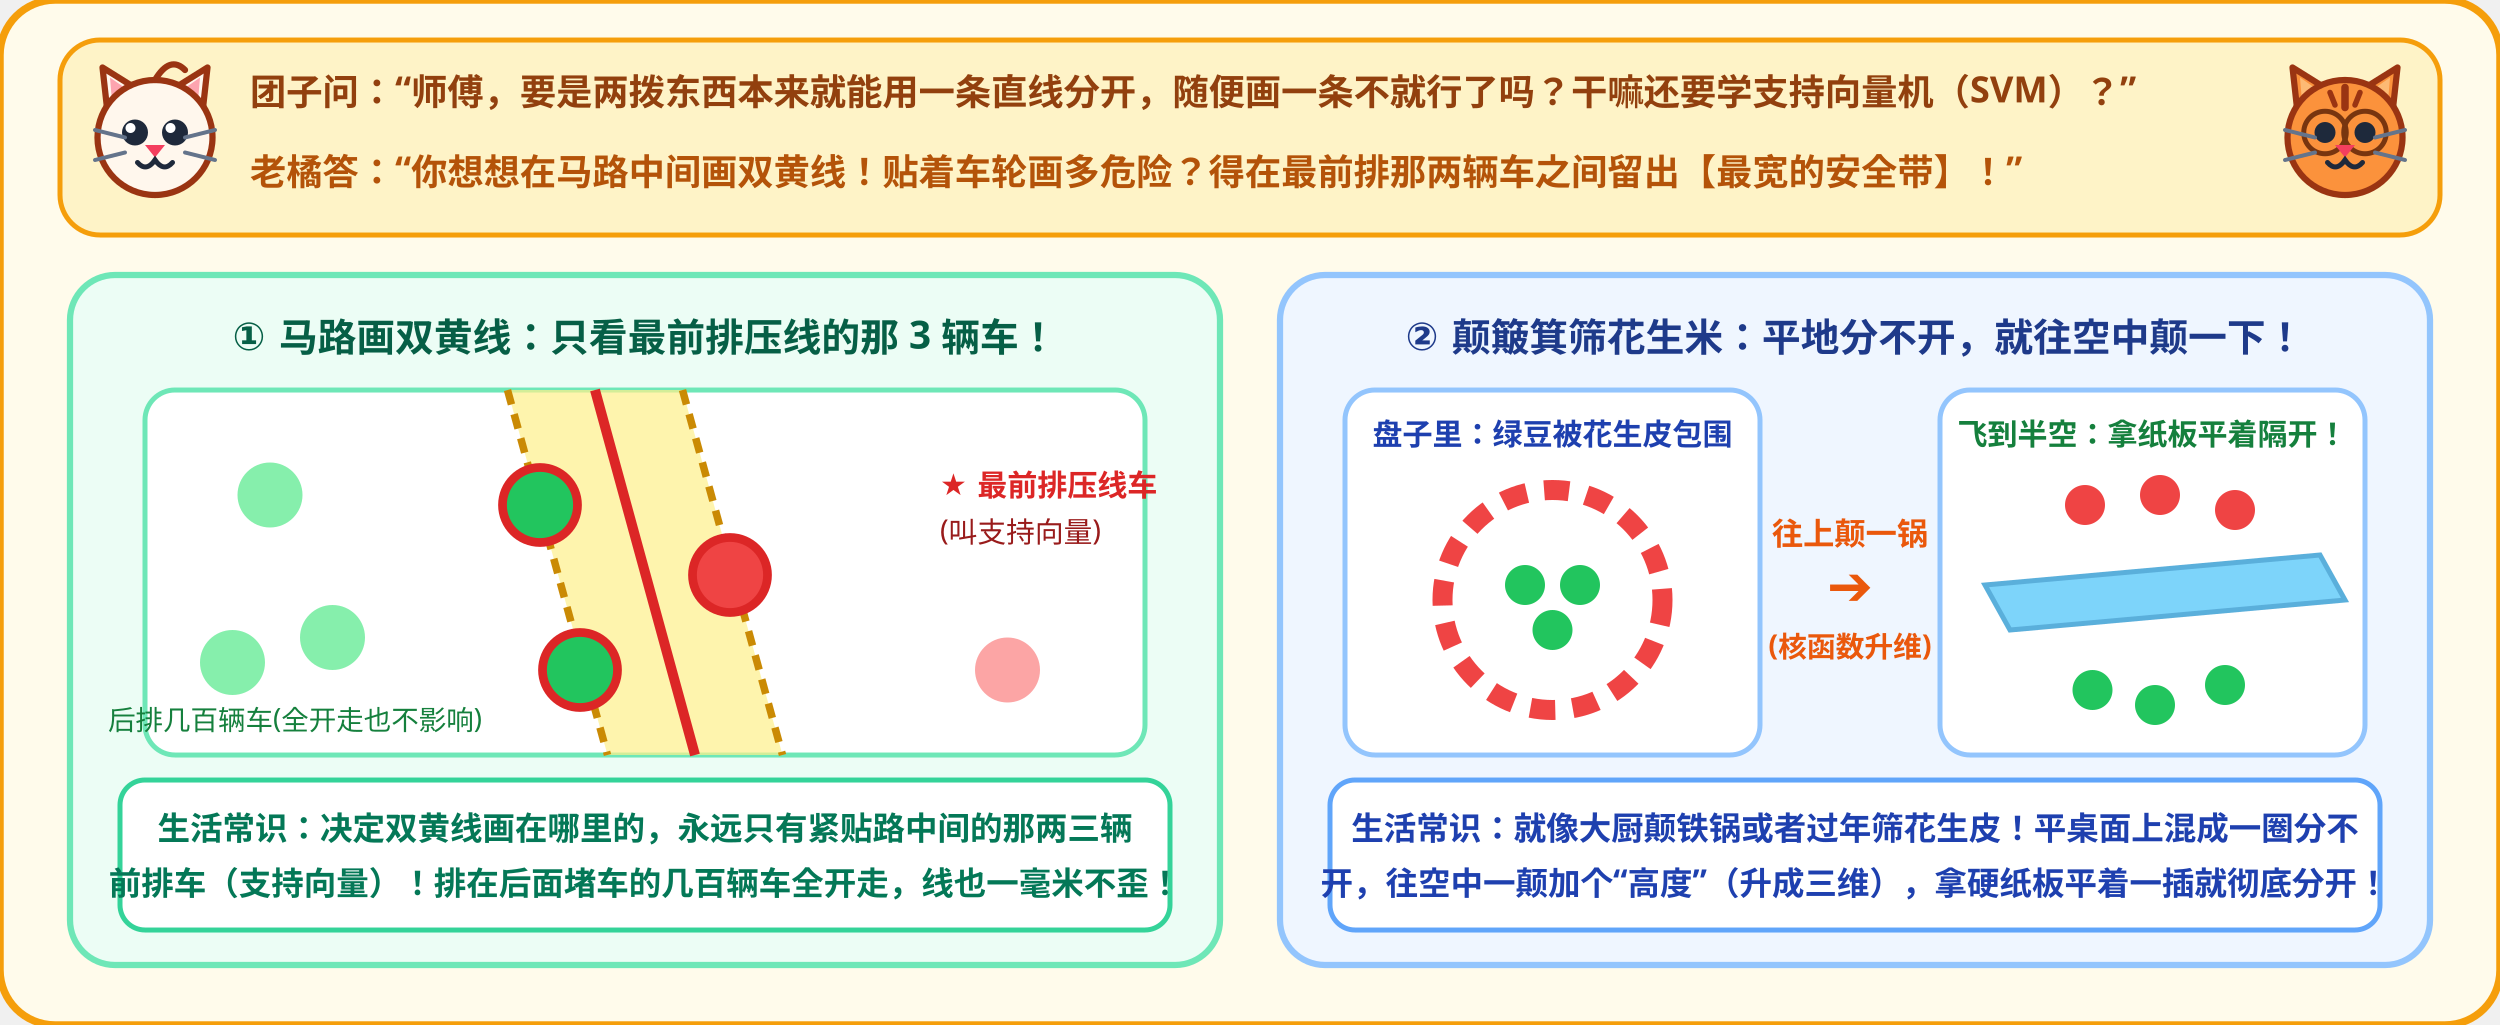
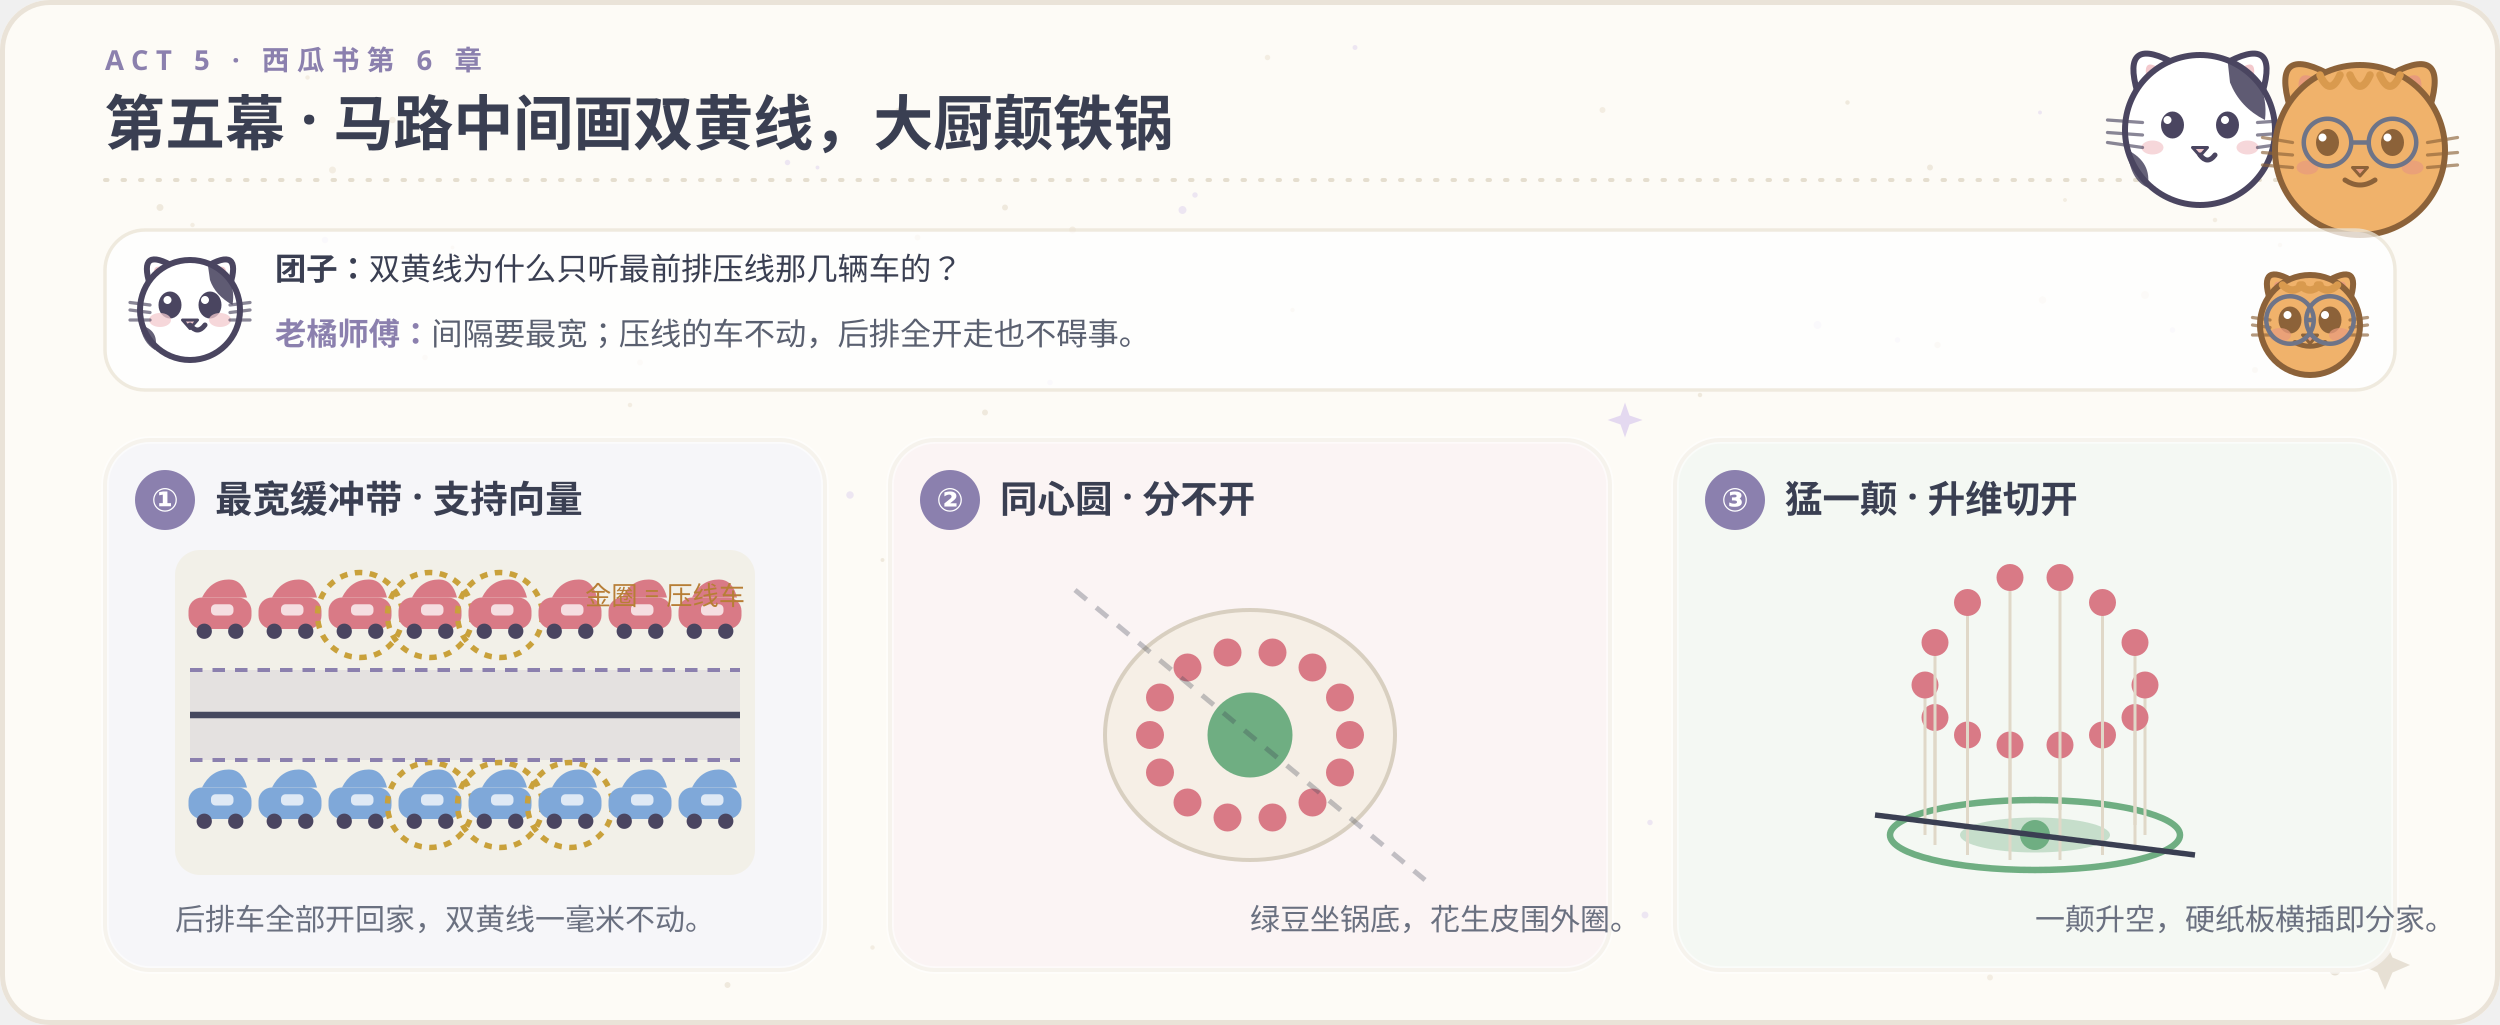
- <svg xmlns="http://www.w3.org/2000/svg" viewBox="0 0 1000 410" width="100%" height="auto" font-family="Microsoft YaHei, PingFang SC, sans-serif">
-   <rect width="1000" height="410" rx="22" fill="#FFFBEB" stroke="#F59E0B" stroke-width="3" />
-   <rect x="24" y="16" width="952" height="78" rx="16" fill="#FEF3C7" stroke="#F59E0B" stroke-width="2" />
-   <polygon points="43,45 41,27 57,37" fill="#FFF7ED" stroke="#9A3412" stroke-width="2.5" stroke-linejoin="round" />
-   <polygon points="81,45 83,27 67,37" fill="#FFF7ED" stroke="#9A3412" stroke-width="2.5" stroke-linejoin="round" />
-   <polygon points="45,43 44,31 54,38" fill="#FDA4AF" />
-   <polygon points="79,43 80,31 70,38" fill="#FDA4AF" />
-   <circle cx="62" cy="55" r="23" fill="#FFF7ED" stroke="#9A3412" stroke-width="2.5" />
-   <circle cx="54" cy="53" r="5.2" fill="#1E293B" />
-   <circle cx="70" cy="53" r="5.2" fill="#1E293B" />
-   <circle cx="52.2" cy="51.2" r="2.0" fill="#FFFFFF" />
-   <circle cx="68.2" cy="51.2" r="2.0" fill="#FFFFFF" />
-   <path d="M 62 32 Q 68 22 74 28" fill="none" stroke="#9A3412" stroke-width="2.5" stroke-linecap="round" />
-   <polygon points="58,58 66,58 62,63" fill="#F43F5E" />
-   <path d="M 55 65 Q 58.5 69 62 64 Q 65.5 69 69 65" fill="none" stroke="#1E293B" stroke-width="2" stroke-linecap="round" />
-   <line x1="50" y1="55" x2="38" y2="52" stroke="#64748B" stroke-width="1.6" stroke-linecap="round" />
-   <line x1="74" y1="55" x2="86" y2="52" stroke="#64748B" stroke-width="1.6" stroke-linecap="round" />
-   <line x1="50" y1="61" x2="38" y2="64" stroke="#64748B" stroke-width="1.6" stroke-linecap="round" />
-   <line x1="74" y1="61" x2="86" y2="64" stroke="#64748B" stroke-width="1.6" stroke-linecap="round" />
-   <text x="100" y="42" font-size="14.5" font-weight="bold" fill="#92400E">团子问：“师傅，要是两拨东西本来就能用一条直线分开，随便画一条不就行了吗？干嘛还要学支持向量机（SVM）？”</text>
-   <polygon points="919,45 917,27 933,37" fill="#FB923C" stroke="#9A3412" stroke-width="2.5" stroke-linejoin="round" />
-   <polygon points="957,45 959,27 943,37" fill="#FB923C" stroke="#9A3412" stroke-width="2.5" stroke-linejoin="round" />
-   <polygon points="921,43 920,31 930,38" fill="#FDBA74" />
-   <polygon points="955,43 956,31 946,38" fill="#FDBA74" />
-   <circle cx="938" cy="55" r="23" fill="#FB923C" stroke="#9A3412" stroke-width="2.5" />
-   <line x1="938" y1="35" x2="938" y2="43" stroke="#9A3412" stroke-width="3" stroke-linecap="round" />
-   <line x1="932" y1="37" x2="934" y2="42" stroke="#9A3412" stroke-width="2.2" stroke-linecap="round" />
-   <line x1="944" y1="37" x2="942" y2="42" stroke="#9A3412" stroke-width="2.2" stroke-linecap="round" />
-   <circle cx="930" cy="53" r="4.2" fill="#1E293B" />
-   <circle cx="946" cy="53" r="4.2" fill="#1E293B" />
-   <circle cx="930" cy="53" r="8.5" fill="none" stroke="#78350F" stroke-width="2" />
-   <circle cx="946" cy="53" r="8.5" fill="none" stroke="#78350F" stroke-width="2" />
-   <line x1="938.5" y1="53" x2="937.5" y2="53" stroke="#78350F" stroke-width="2" />
-   <polygon points="934,58 942,58 938,63" fill="#F43F5E" />
-   <path d="M 931 65 Q 934.5 69 938 64 Q 941.5 69 945 65" fill="none" stroke="#1E293B" stroke-width="2" stroke-linecap="round" />
-   <line x1="926" y1="55" x2="914" y2="52" stroke="#64748B" stroke-width="1.6" stroke-linecap="round" />
-   <line x1="950" y1="55" x2="962" y2="52" stroke="#64748B" stroke-width="1.6" stroke-linecap="round" />
-   <line x1="926" y1="61" x2="914" y2="64" stroke="#64748B" stroke-width="1.6" stroke-linecap="round" />
-   <line x1="950" y1="61" x2="962" y2="64" stroke="#64748B" stroke-width="1.6" stroke-linecap="round" />
-   <text x="100" y="74" font-size="14.5" font-weight="bold" fill="#B45309">老橘答：“你想想在马路中间画双黄线！贴着车轮画多危险？得在最前排那两辆车之间留出【最宽的安全带】！”</text>
-   <g transform="translate(28, 110)">
-     <rect width="460" height="276" rx="18" fill="#ECFDF5" stroke="#6EE7B7" stroke-width="2.5" />
-     <text x="230" y="30" text-anchor="middle" font-size="15.5" font-weight="bold" fill="#065F46">① 马路画双黄线：只看最前排压线的那 3 辆车！</text>
-     <rect x="30" y="46" width="400" height="146" rx="12" fill="#FFFFFF" stroke="#6EE7B7" stroke-width="2" />
-     <polygon points="175,46 245,46 285,192 215,192" fill="#FEF08A" opacity="0.7" />
-     <line x1="175" y1="46" x2="215" y2="192" stroke="#CA8A04" stroke-width="3" stroke-dasharray="6,4" />
-     <line x1="210" y1="46" x2="250" y2="192" stroke="#DC2626" stroke-width="4" />
-     <line x1="245" y1="46" x2="285" y2="192" stroke="#CA8A04" stroke-width="3" stroke-dasharray="6,4" />
-     <circle cx="80" cy="88" r="13" fill="#86EFAC" />
-     <circle cx="105" cy="145" r="13" fill="#86EFAC" />
-     <circle cx="65" cy="155" r="13" fill="#86EFAC" />
-     <text x="90" y="182" text-anchor="middle" font-size="11" fill="#15803D">后排几百辆车(全开走也不影响)</text>
-     <circle cx="188" cy="92" r="15" fill="#22C55E" stroke="#DC2626" stroke-width="3.5" />
-     <circle cx="204" cy="158" r="15" fill="#22C55E" stroke="#DC2626" stroke-width="3.5" />
-     <circle cx="264" cy="120" r="15" fill="#EF4444" stroke="#DC2626" stroke-width="3.5" />
-     <text x="348" y="88" font-size="12" font-weight="bold" fill="#DC2626">★ 最前排压线车</text>
-     <text x="348" y="106" font-size="11.5" fill="#991B1B">(叫支持向量)</text>
-     <circle cx="375" cy="158" r="13" fill="#FCA5A5" />
-     <rect x="20" y="202" width="420" height="60" rx="10" fill="#FFFFFF" stroke="#34D399" stroke-width="2" />
-     <text x="230" y="226" text-anchor="middle" font-size="13" font-weight="bold" fill="#047857">生活常识：决定双黄线画在哪里的，永远只有紧贴路中间的那两三辆</text>
-     <text x="230" y="248" text-anchor="middle" font-size="13" font-weight="bold" fill="#047857">前排车（支持向量）！排在后面堵车的几百辆车全开走，线也一毫米不歪！</text>
-   </g>
-   <g transform="translate(512, 110)">
-     <rect width="460" height="276" rx="18" fill="#EFF6FF" stroke="#93C5FD" stroke-width="2.5" />
-     <text x="230" y="30" text-anchor="middle" font-size="15.5" font-weight="bold" fill="#1E3A8A">② 颠簸箕筛花生米：平地分不开，就往空中颠一下！</text>
-     <rect x="26" y="46" width="166" height="146" rx="12" fill="#FFFFFF" stroke="#93C5FD" stroke-width="2" />
-     <text x="109" y="68" text-anchor="middle" font-size="12" font-weight="bold" fill="#1E40AF">盘子里：绿豆被花生皮包围</text>
-     <circle cx="109" cy="130" r="44" fill="none" stroke="#EF4444" stroke-width="8" stroke-dasharray="10,7" />
-     <circle cx="98" cy="124" r="8" fill="#22C55E" />
-     <circle cx="120" cy="124" r="8" fill="#22C55E" />
-     <circle cx="109" cy="142" r="8" fill="#22C55E" />
-     <text x="228" y="108" text-anchor="middle" font-size="12.5" font-weight="bold" fill="#EA580C">往上颠一锅</text>
-     <text x="228" y="132" text-anchor="middle" font-size="22" font-weight="bold" fill="#EA580C">➔</text>
-     <text x="228" y="152" text-anchor="middle" font-size="11.5" font-weight="bold" fill="#EA580C">(核函数升维)</text>
-     <rect x="264" y="46" width="170" height="146" rx="12" fill="#FFFFFF" stroke="#93C5FD" stroke-width="2" />
-     <text x="349" y="68" text-anchor="middle" font-size="12" font-weight="bold" fill="#15803D">飞到半空：拿纸板平着隔开！</text>
-     <circle cx="322" cy="92" r="8" fill="#EF4444" />
-     <circle cx="352" cy="88" r="8" fill="#EF4444" />
-     <circle cx="382" cy="94" r="8" fill="#EF4444" />
-     <polygon points="282,124 416,112 426,130 292,142" fill="#38BDF8" opacity="0.65" stroke="#0284C7" stroke-width="2" />
-     <circle cx="325" cy="166" r="8" fill="#22C55E" />
-     <circle cx="350" cy="172" r="8" fill="#22C55E" />
-     <circle cx="378" cy="164" r="8" fill="#22C55E" />
-     <rect x="20" y="202" width="420" height="60" rx="10" fill="#FFFFFF" stroke="#60A5FA" stroke-width="2" />
-     <text x="230" y="226" text-anchor="middle" font-size="13" font-weight="bold" fill="#1E40AF">生活常识：就像大厨颠铁锅或者过年筛花生皮！平桌面上混成一圈分不</text>
-     <text x="230" y="248" text-anchor="middle" font-size="13" font-weight="bold" fill="#1E40AF">开，往空中一颠加个“高度”（升成三维），拿硬纸板平着一插就彻底分开！</text>
-   </g>
+ <svg xmlns="http://www.w3.org/2000/svg" viewBox="0 0 1000 410" font-family="sans-serif">
+   <rect width="1000" height="410" rx="20" fill="#FDFBF6" />
+   <rect x="1" y="1" width="998" height="408" rx="19" fill="none" stroke="#EAE3D8" stroke-width="2" />
+   <circle cx="327" cy="67" r="0.8" fill="#EDE6F2" />
+   <circle cx="816" cy="45" r="0.8" fill="#EDE6F2" />
+   <circle cx="507" cy="23" r="1.1" fill="#F3EDE2" />
+   <circle cx="245" cy="225" r="1.5" fill="#EFE9DD" />
+   <circle cx="130" cy="96" r="1.3" fill="#EDE6F2" />
+   <circle cx="69" cy="239" r="1.6" fill="#EFE9DD" />
+   <circle cx="54" cy="346" r="1.1" fill="#F3EDE2" />
+   <circle cx="540" cy="233" r="1.5" fill="#EDE6F2" />
+   <circle cx="186" cy="237" r="1.0" fill="#EDE6F2" />
+   <circle cx="104" cy="289" r="0.8" fill="#EDE6F2" />
+   <circle cx="211" cy="276" r="1.4" fill="#F3EDE2" />
+   <circle cx="466" cy="372" r="1.0" fill="#F3EDE2" />
+   <circle cx="790" cy="283" r="0.9" fill="#EFE9DD" />
+   <circle cx="303" cy="203" r="1.4" fill="#F3EDE2" />
+   <circle cx="291" cy="394" r="1.2" fill="#EFE9DD" />
+   <circle cx="170" cy="143" r="1.1" fill="#F3EDE2" />
+   <circle cx="955" cy="39" r="1.3" fill="#EDE6F2" />
+   <circle cx="869" cy="132" r="1.1" fill="#EDE6F2" />
+   <circle cx="497" cy="322" r="1.5" fill="#EFE9DD" />
+   <circle cx="938" cy="195" r="0.9" fill="#EDE6F2" />
+   <circle cx="727" cy="130" r="1.6" fill="#EDE6F2" />
+   <circle cx="817" cy="120" r="1.5" fill="#F3EDE2" />
+   <circle cx="349" cy="379" r="0.9" fill="#F3EDE2" />
+   <circle cx="123" cy="31" r="0.9" fill="#F3EDE2" />
+   <circle cx="252" cy="162" r="0.9" fill="#F3EDE2" />
+   <circle cx="450" cy="224" r="1.5" fill="#EFE9DD" />
+   <circle cx="858" cy="118" r="1.6" fill="#F3EDE2" />
+   <circle cx="680" cy="158" r="0.9" fill="#EFE9DD" />
+   <circle cx="181" cy="99" r="0.8" fill="#EFE9DD" />
+   <circle cx="826" cy="80" r="0.8" fill="#F3EDE2" />
+   <circle cx="420" cy="153" r="1.1" fill="#EDE6F2" />
+   <circle cx="131" cy="347" r="1.3" fill="#EDE6F2" />
+   <circle cx="736" cy="188" r="1.4" fill="#EDE6F2" />
+   <circle cx="394" cy="165" r="1.2" fill="#EFE9DD" />
+   <circle cx="402" cy="83" r="1.2" fill="#EFE9DD" />
+   <circle cx="116" cy="245" r="0.8" fill="#EFE9DD" />
+   <circle cx="157" cy="48" r="1.3" fill="#F3EDE2" />
+   <circle cx="77" cy="90" r="0.9" fill="#F3EDE2" />
+   <circle cx="256" cy="145" r="1.2" fill="#F3EDE2" />
+   <circle cx="122" cy="200" r="1.2" fill="#F3EDE2" />
+   <circle cx="315" cy="65" r="1.1" fill="#EDE6F2" />
+   <circle cx="269" cy="335" r="1.2" fill="#EFE9DD" />
+   <circle cx="210" cy="383" r="0.9" fill="#F3EDE2" />
+   <circle cx="542" cy="19" r="1.0" fill="#EDE6F2" />
+   <circle cx="641" cy="44" r="1.2" fill="#F3EDE2" />
+   <circle cx="902" cy="148" r="1.2" fill="#EFE9DD" />
+   <circle cx="775" cy="138" r="1.3" fill="#EFE9DD" />
+   <circle cx="784" cy="307" r="1.4" fill="#EFE9DD" />
+   <circle cx="813" cy="300" r="1.0" fill="#EFE9DD" />
+   <circle cx="493" cy="296" r="1.4" fill="#EFE9DD" />
+   <circle cx="473" cy="84" r="1.6" fill="#EDE6F2" />
+   <circle cx="448" cy="377" r="1.6" fill="#F3EDE2" />
+   <circle cx="367" cy="95" r="1.2" fill="#EFE9DD" />
+   <circle cx="340" cy="198" r="1.5" fill="#EDE6F2" />
+   <circle cx="480" cy="265" r="0.9" fill="#EDE6F2" />
+   <circle cx="658" cy="366" r="1.4" fill="#EDE6F2" />
+   <circle cx="478" cy="78" r="1.1" fill="#EDE6F2" />
+   <circle cx="796" cy="391" r="1.2" fill="#F3EDE2" />
+   <circle cx="739" cy="41" r="0.9" fill="#EFE9DD" />
+   <circle cx="133" cy="68" r="1.4" fill="#F3EDE2" />
+   <circle cx="152" cy="334" r="1.3" fill="#F3EDE2" />
+   <circle cx="353" cy="224" r="0.8" fill="#EFE9DD" />
+   <circle cx="795" cy="294" r="1.2" fill="#EFE9DD" />
+   <circle cx="927" cy="179" r="1.5" fill="#EFE9DD" />
+   <circle cx="216" cy="107" r="1.2" fill="#F3EDE2" />
+   <circle cx="759" cy="136" r="1.1" fill="#EDE6F2" />
+   <circle cx="137" cy="367" r="1.5" fill="#F3EDE2" />
+   <circle cx="660" cy="329" r="1.1" fill="#EDE6F2" />
+   <circle cx="911" cy="206" r="0.9" fill="#EDE6F2" />
+   <circle cx="510" cy="352" r="1.3" fill="#EFE9DD" />
+   <circle cx="772" cy="67" r="1.2" fill="#EFE9DD" />
+   <circle cx="722" cy="227" r="1.3" fill="#F3EDE2" />
+   <circle cx="530" cy="198" r="1.5" fill="#EFE9DD" />
+   <circle cx="64" cy="83" r="1.4" fill="#EFE9DD" />
+   <circle cx="508" cy="229" r="1.2" fill="#EFE9DD" />
+   <circle cx="611" cy="207" r="1.0" fill="#EDE6F2" />
+   <circle cx="281" cy="208" r="1.2" fill="#F3EDE2" />
+   <circle cx="252" cy="214" r="1.5" fill="#F3EDE2" />
+   <circle cx="886" cy="88" r="0.9" fill="#F3EDE2" />
+   <circle cx="128" cy="182" r="1.3" fill="#EFE9DD" />
+   <circle cx="429" cy="92" r="1.4" fill="#F3EDE2" />
+   <circle cx="891" cy="69" r="1.3" fill="#EDE6F2" />
+   <circle cx="368" cy="108" r="1.6" fill="#EFE9DD" />
+   <circle cx="224" cy="383" r="1.5" fill="#F3EDE2" />
+   <circle cx="168" cy="271" r="0.9" fill="#EFE9DD" />
+   <circle cx="433" cy="211" r="1.1" fill="#F3EDE2" />
+   <circle cx="359" cy="44" r="0.8" fill="#F3EDE2" />
+   <circle cx="553" cy="182" r="1.1" fill="#EFE9DD" />
+   <circle cx="517" cy="124" r="0.9" fill="#EFE9DD" />
+   <circle cx="912" cy="98" r="0.9" fill="#EFE9DD" />
+   <path d="M 954 376 l 3 7 7 3 -7 3 -3 7 -3 -7 -7 -3 7 -3 z" fill="#E7E0D4" />
+   <circle cx="934" cy="388" r="2.2" fill="#E7E0D4" />
+   <text x="42" y="28" font-size="11" letter-spacing="3" fill="#8B80AE" font-family="'LXGW WenKai','WenKai','STKaiti','KaiTi','PingFang SC','Microsoft YaHei',sans-serif" font-weight="600">ACT 5 · 西瓜书第 6 章</text>
+   <text x="42" y="58" font-size="24" fill="#3A3F52" font-family="'LXGW WenKai','WenKai','STKaiti','KaiTi','PingFang SC','Microsoft YaHei',sans-serif" font-weight="600">第五幕 · 马路中间画双黄线，大厨颠铁锅</text>
+   <line x1="42" y1="72" x2="958" y2="72" stroke="#E5DECF" stroke-width="1.6" stroke-dasharray="1 6" stroke-linecap="round" />
+   <path d="M 855 37 Q 848 13 871 26 Z" fill="#FFFFFF" stroke="#4A4560" stroke-width="2.4" stroke-linejoin="round" />
+   <path d="M 905 37 Q 912 13 889 26 Z" fill="#FFFFFF" stroke="#4A4560" stroke-width="2.4" stroke-linejoin="round" />
+   <path d="M 859 33 Q 856 21 866 29 Z" fill="#F3C9CD" />
+   <path d="M 901 33 Q 904 21 894 29 Z" fill="#F3C9CD" />
+   <circle cx="880" cy="52" r="30" fill="#FFFFFF" stroke="#4A4560" stroke-width="2.4" />
+   <path d="M 891 24 Q 908 30 906 48 Q 896 43 892 33 Z" fill="#4A4560" opacity="0.88" />
+   <path d="M 851 60 Q 861 65 859 75 Q 852 72 851 60 Z" fill="#4A4560" opacity="0.85" />
+   <ellipse cx="869" cy="50" rx="4.6" ry="5.4" fill="#4A4560" />
+   <ellipse cx="891" cy="50" rx="4.6" ry="5.4" fill="#4A4560" />
+   <circle cx="867" cy="48" r="1.6" fill="#FFF" />
+   <circle cx="890" cy="48" r="1.6" fill="#FFF" />
+   <path d="M 877 59 h 6 l -3 3.4 z" fill="#F3C9CD" stroke="#4A4560" stroke-width="1.2" stroke-linejoin="round" />
+   <path d="M 880 62 q 3 4 6 0" fill="none" stroke="#4A4560" stroke-width="2" stroke-linecap="round" />
+   <ellipse cx="861" cy="59" rx="4.4" ry="2.8" fill="#F3C9CD" opacity="0.75" />
+   <ellipse cx="899" cy="59" rx="4.4" ry="2.8" fill="#F3C9CD" opacity="0.75" />
+   <line x1="857" y1="49" x2="843" y2="48" stroke="#4A4560" stroke-width="1.3" stroke-linecap="round" opacity="0.65" />
+   <line x1="857" y1="54" x2="843" y2="53" stroke="#4A4560" stroke-width="1.3" stroke-linecap="round" opacity="0.65" />
+   <line x1="857" y1="59" x2="843" y2="57" stroke="#4A4560" stroke-width="1.3" stroke-linecap="round" opacity="0.65" />
+   <line x1="903" y1="49" x2="917" y2="48" stroke="#4A4560" stroke-width="1.3" stroke-linecap="round" opacity="0.65" />
+   <line x1="903" y1="54" x2="917" y2="53" stroke="#4A4560" stroke-width="1.3" stroke-linecap="round" opacity="0.65" />
+   <line x1="903" y1="59" x2="917" y2="57" stroke="#4A4560" stroke-width="1.3" stroke-linecap="round" opacity="0.65" />
+   <path d="M 916 43 Q 908 16 934 31 Z" fill="#F0B26B" stroke="#8C6239" stroke-width="2.4" stroke-linejoin="round" />
+   <path d="M 972 43 Q 980 16 954 31 Z" fill="#F0B26B" stroke="#8C6239" stroke-width="2.4" stroke-linejoin="round" />
+   <path d="M 920 39 Q 917 25 929 33 Z" fill="#E89B7C" />
+   <path d="M 968 39 Q 971 25 959 33 Z" fill="#E89B7C" />
+   <circle cx="944" cy="60" r="34" fill="#F0B26B" stroke="#8C6239" stroke-width="2.4" />
+   <path d="M 928 30 Q 932 39 936 30" fill="none" stroke="#D99A4E" stroke-width="3" stroke-linecap="round" />
+   <path d="M 940 30 Q 944 39 948 30" fill="none" stroke="#D99A4E" stroke-width="3" stroke-linecap="round" />
+   <path d="M 952 30 Q 956 39 960 30" fill="none" stroke="#D99A4E" stroke-width="3" stroke-linecap="round" />
+   <ellipse cx="931" cy="57" rx="4.6" ry="5.4" fill="#8C6239" />
+   <ellipse cx="957" cy="57" rx="4.6" ry="5.4" fill="#8C6239" />
+   <circle cx="929" cy="55" r="1.6" fill="#FFF" />
+   <circle cx="955" cy="55" r="1.6" fill="#FFF" />
+   <path d="M 941 67 h 6 l -3 3.4 z" fill="#E89B7C" stroke="#8C6239" stroke-width="1.2" stroke-linejoin="round" />
+   <path d="M 938 72 Q 944 76 950 72" fill="none" stroke="#8C6239" stroke-width="2" stroke-linecap="round" />
+   <ellipse cx="923" cy="67" rx="4.4" ry="2.8" fill="#E89B7C" opacity="0.75" />
+   <ellipse cx="965" cy="67" rx="4.4" ry="2.8" fill="#E89B7C" opacity="0.75" />
+   <line x1="917" y1="57" x2="905" y2="55" stroke="#8C6239" stroke-width="1.3" stroke-linecap="round" opacity="0.65" />
+   <line x1="917" y1="62" x2="905" y2="61" stroke="#8C6239" stroke-width="1.3" stroke-linecap="round" opacity="0.65" />
+   <line x1="917" y1="67" x2="905" y2="66" stroke="#8C6239" stroke-width="1.3" stroke-linecap="round" opacity="0.65" />
+   <line x1="971" y1="57" x2="983" y2="55" stroke="#8C6239" stroke-width="1.3" stroke-linecap="round" opacity="0.65" />
+   <line x1="971" y1="62" x2="983" y2="61" stroke="#8C6239" stroke-width="1.3" stroke-linecap="round" opacity="0.65" />
+   <line x1="971" y1="67" x2="983" y2="66" stroke="#8C6239" stroke-width="1.3" stroke-linecap="round" opacity="0.65" />
+   <circle cx="931" cy="57" r="9.5" fill="none" stroke="#6E7488" stroke-width="1.8" />
+   <circle cx="957" cy="57" r="9.5" fill="none" stroke="#6E7488" stroke-width="1.8" />
+   <path d="M 941 57 h 7" stroke="#6E7488" stroke-width="1.8" />
+   <rect x="42" y="92" width="916" height="64" rx="16" fill="#FFFFFF" opacity="0.75" stroke="#EBE4D6" stroke-width="1.4" />
+   <path d="M 60 114 Q 55 98 70 107 Z" fill="#FFFFFF" stroke="#4A4560" stroke-width="2.4" stroke-linejoin="round" />
+   <path d="M 92 114 Q 97 98 82 107 Z" fill="#FFFFFF" stroke="#4A4560" stroke-width="2.4" stroke-linejoin="round" />
+   <path d="M 62 112 Q 60 104 67 108 Z" fill="#F3C9CD" />
+   <path d="M 90 112 Q 92 104 85 108 Z" fill="#F3C9CD" />
+   <circle cx="76" cy="124" r="20" fill="#FFFFFF" stroke="#4A4560" stroke-width="2.4" />
+   <path d="M 83 105 Q 95 110 93 122 Q 86 118 84 112 Z" fill="#4A4560" opacity="0.88" />
+   <path d="M 56 130 Q 64 132 62 140 Q 57 137 56 130 Z" fill="#4A4560" opacity="0.85" />
+   <ellipse cx="68" cy="122" rx="4.6" ry="5.4" fill="#4A4560" />
+   <ellipse cx="84" cy="122" rx="4.6" ry="5.4" fill="#4A4560" />
+   <circle cx="67" cy="120" r="1.6" fill="#FFF" />
+   <circle cx="82" cy="120" r="1.6" fill="#FFF" />
+   <path d="M 73 128 h 6 l -3 3.4 z" fill="#F3C9CD" stroke="#4A4560" stroke-width="1.2" stroke-linejoin="round" />
+   <path d="M 76 130 q 3 4 6 0" fill="none" stroke="#4A4560" stroke-width="2" stroke-linecap="round" />
+   <ellipse cx="64" cy="128" rx="4.4" ry="2.8" fill="#F3C9CD" opacity="0.75" />
+   <ellipse cx="88" cy="128" rx="4.4" ry="2.8" fill="#F3C9CD" opacity="0.75" />
+   <line x1="60" y1="122" x2="52" y2="121" stroke="#4A4560" stroke-width="1.3" stroke-linecap="round" opacity="0.65" />
+   <line x1="60" y1="125" x2="52" y2="124" stroke="#4A4560" stroke-width="1.3" stroke-linecap="round" opacity="0.65" />
+   <line x1="60" y1="128" x2="52" y2="128" stroke="#4A4560" stroke-width="1.3" stroke-linecap="round" opacity="0.65" />
+   <line x1="92" y1="122" x2="100" y2="121" stroke="#4A4560" stroke-width="1.3" stroke-linecap="round" opacity="0.65" />
+   <line x1="92" y1="125" x2="100" y2="124" stroke="#4A4560" stroke-width="1.3" stroke-linecap="round" opacity="0.65" />
+   <line x1="92" y1="128" x2="100" y2="128" stroke="#4A4560" stroke-width="1.3" stroke-linecap="round" opacity="0.65" />
+   <text x="110" y="112" font-size="12.5" fill="#3A3F52" font-family="'LXGW WenKai','WenKai','STKaiti','KaiTi','PingFang SC','Microsoft YaHei',sans-serif">
+     <tspan font-weight="600">团子：</tspan>双黄线为什么只听最前排压线那几辆车的？</text>
+   <path d="M 908 120 Q 903 104 918 113 Z" fill="#F0B26B" stroke="#8C6239" stroke-width="2.4" stroke-linejoin="round" />
+   <path d="M 940 120 Q 945 104 930 113 Z" fill="#F0B26B" stroke="#8C6239" stroke-width="2.4" stroke-linejoin="round" />
+   <path d="M 910 118 Q 908 110 915 114 Z" fill="#E89B7C" />
+   <path d="M 938 118 Q 940 110 933 114 Z" fill="#E89B7C" />
+   <circle cx="924" cy="130" r="20" fill="#F0B26B" stroke="#8C6239" stroke-width="2.4" />
+   <path d="M 913 114 Q 917 118 921 114" fill="none" stroke="#D99A4E" stroke-width="3" stroke-linecap="round" />
+   <path d="M 920 114 Q 924 118 928 114" fill="none" stroke="#D99A4E" stroke-width="3" stroke-linecap="round" />
+   <path d="M 927 114 Q 931 118 935 114" fill="none" stroke="#D99A4E" stroke-width="3" stroke-linecap="round" />
+   <ellipse cx="916" cy="128" rx="4.6" ry="5.4" fill="#8C6239" />
+   <ellipse cx="932" cy="128" rx="4.6" ry="5.4" fill="#8C6239" />
+   <circle cx="915" cy="126" r="1.6" fill="#FFF" />
+   <circle cx="930" cy="126" r="1.6" fill="#FFF" />
+   <path d="M 921 134 h 6 l -3 3.4 z" fill="#E89B7C" stroke="#8C6239" stroke-width="1.2" stroke-linejoin="round" />
+   <path d="M 918 137 Q 924 140 930 137" fill="none" stroke="#8C6239" stroke-width="2" stroke-linecap="round" />
+   <ellipse cx="912" cy="134" rx="4.4" ry="2.8" fill="#E89B7C" opacity="0.75" />
+   <ellipse cx="936" cy="134" rx="4.4" ry="2.8" fill="#E89B7C" opacity="0.75" />
+   <line x1="908" y1="128" x2="901" y2="127" stroke="#8C6239" stroke-width="1.3" stroke-linecap="round" opacity="0.65" />
+   <line x1="908" y1="131" x2="901" y2="130" stroke="#8C6239" stroke-width="1.3" stroke-linecap="round" opacity="0.65" />
+   <line x1="908" y1="134" x2="901" y2="134" stroke="#8C6239" stroke-width="1.3" stroke-linecap="round" opacity="0.65" />
+   <line x1="940" y1="128" x2="947" y2="127" stroke="#8C6239" stroke-width="1.3" stroke-linecap="round" opacity="0.65" />
+   <line x1="940" y1="131" x2="947" y2="130" stroke="#8C6239" stroke-width="1.3" stroke-linecap="round" opacity="0.65" />
+   <line x1="940" y1="134" x2="947" y2="134" stroke="#8C6239" stroke-width="1.3" stroke-linecap="round" opacity="0.65" />
+   <circle cx="916" cy="128" r="9.5" fill="none" stroke="#6E7488" stroke-width="1.8" />
+   <circle cx="932" cy="128" r="9.5" fill="none" stroke="#6E7488" stroke-width="1.8" />
+   <path d="M 926 128 h -4" stroke="#6E7488" stroke-width="1.8" />
+   <text x="110" y="138" font-size="12.5" fill="#5A6070" font-family="'LXGW WenKai','WenKai','STKaiti','KaiTi','PingFang SC','Microsoft YaHei',sans-serif">
+     <tspan font-weight="600" fill="#8B80AE">老橘师傅：</tspan>间隔要最宽；压线的车不动，后排全开走也不碍事。</text>
+   <rect x="42" y="176" width="288" height="212" rx="18" fill="#F6F6F9" stroke="#EBE4D6" stroke-width="1.6" />
+   <rect x="42" y="176" width="288" height="212" rx="18" fill="none" stroke="#FFFFFF" stroke-width="3" opacity="0.55" />
+   <circle cx="66" cy="200" r="12" fill="#8B80AE" />
+   <text x="66" y="204.5" font-size="13" fill="#FFFFFF" text-anchor="middle" font-family="'LXGW WenKai','WenKai','STKaiti','KaiTi','PingFang SC','Microsoft YaHei',sans-serif" font-weight="600">①</text>
+   <text x="86" y="205" font-size="15" fill="#3A3F52" font-family="'LXGW WenKai','WenKai','STKaiti','KaiTi','PingFang SC','Microsoft YaHei',sans-serif" font-weight="600">最宽缓冲带 · 支持向量</text>
+   <rect x="70" y="220" width="232" height="130" rx="10" fill="#F2F0E8" />
+   <g transform="translate(88,248) scale(0.9)">
+     <rect x="-14" y="-10" width="28" height="14" rx="6" fill="#D97A86" />
+     <path d="M -8 -10 q 4 -8 12 -8 q 6 0 8 8 z" fill="#D97A86" />
+     <circle cx="-7" cy="5" r="3.4" fill="#4A4560" />
+     <circle cx="7" cy="5" r="3.4" fill="#4A4560" />
+     <rect x="-4" y="-7" width="10" height="5" rx="2" fill="#FFFFFF" opacity="0.75" />
+   </g>
+   <g transform="translate(116,248) scale(0.9)">
+     <rect x="-14" y="-10" width="28" height="14" rx="6" fill="#D97A86" />
+     <path d="M -8 -10 q 4 -8 12 -8 q 6 0 8 8 z" fill="#D97A86" />
+     <circle cx="-7" cy="5" r="3.4" fill="#4A4560" />
+     <circle cx="7" cy="5" r="3.4" fill="#4A4560" />
+     <rect x="-4" y="-7" width="10" height="5" rx="2" fill="#FFFFFF" opacity="0.75" />
+   </g>
+   <g transform="translate(144,248) scale(0.9)">
+     <rect x="-14" y="-10" width="28" height="14" rx="6" fill="#D97A86" />
+     <path d="M -8 -10 q 4 -8 12 -8 q 6 0 8 8 z" fill="#D97A86" />
+     <circle cx="-7" cy="5" r="3.4" fill="#4A4560" />
+     <circle cx="7" cy="5" r="3.4" fill="#4A4560" />
+     <rect x="-4" y="-7" width="10" height="5" rx="2" fill="#FFFFFF" opacity="0.75" />
+   </g>
+   <circle cx="144" cy="246" r="17" fill="none" stroke="#C9A13B" stroke-width="2.2" stroke-dasharray="3 3" />
+   <g transform="translate(172,248) scale(0.9)">
+     <rect x="-14" y="-10" width="28" height="14" rx="6" fill="#D97A86" />
+     <path d="M -8 -10 q 4 -8 12 -8 q 6 0 8 8 z" fill="#D97A86" />
+     <circle cx="-7" cy="5" r="3.4" fill="#4A4560" />
+     <circle cx="7" cy="5" r="3.4" fill="#4A4560" />
+     <rect x="-4" y="-7" width="10" height="5" rx="2" fill="#FFFFFF" opacity="0.75" />
+   </g>
+   <circle cx="172" cy="246" r="17" fill="none" stroke="#C9A13B" stroke-width="2.2" stroke-dasharray="3 3" />
+   <g transform="translate(200,248) scale(0.9)">
+     <rect x="-14" y="-10" width="28" height="14" rx="6" fill="#D97A86" />
+     <path d="M -8 -10 q 4 -8 12 -8 q 6 0 8 8 z" fill="#D97A86" />
+     <circle cx="-7" cy="5" r="3.4" fill="#4A4560" />
+     <circle cx="7" cy="5" r="3.4" fill="#4A4560" />
+     <rect x="-4" y="-7" width="10" height="5" rx="2" fill="#FFFFFF" opacity="0.75" />
+   </g>
+   <circle cx="200" cy="246" r="17" fill="none" stroke="#C9A13B" stroke-width="2.2" stroke-dasharray="3 3" />
+   <g transform="translate(228,248) scale(0.9)">
+     <rect x="-14" y="-10" width="28" height="14" rx="6" fill="#D97A86" />
+     <path d="M -8 -10 q 4 -8 12 -8 q 6 0 8 8 z" fill="#D97A86" />
+     <circle cx="-7" cy="5" r="3.4" fill="#4A4560" />
+     <circle cx="7" cy="5" r="3.4" fill="#4A4560" />
+     <rect x="-4" y="-7" width="10" height="5" rx="2" fill="#FFFFFF" opacity="0.75" />
+   </g>
+   <g transform="translate(256,248) scale(0.9)">
+     <rect x="-14" y="-10" width="28" height="14" rx="6" fill="#D97A86" />
+     <path d="M -8 -10 q 4 -8 12 -8 q 6 0 8 8 z" fill="#D97A86" />
+     <circle cx="-7" cy="5" r="3.4" fill="#4A4560" />
+     <circle cx="7" cy="5" r="3.4" fill="#4A4560" />
+     <rect x="-4" y="-7" width="10" height="5" rx="2" fill="#FFFFFF" opacity="0.75" />
+   </g>
+   <g transform="translate(284,248) scale(0.9)">
+     <rect x="-14" y="-10" width="28" height="14" rx="6" fill="#D97A86" />
+     <path d="M -8 -10 q 4 -8 12 -8 q 6 0 8 8 z" fill="#D97A86" />
+     <circle cx="-7" cy="5" r="3.4" fill="#4A4560" />
+     <circle cx="7" cy="5" r="3.4" fill="#4A4560" />
+     <rect x="-4" y="-7" width="10" height="5" rx="2" fill="#FFFFFF" opacity="0.75" />
+   </g>
+   <g transform="translate(88,324) scale(0.9)">
+     <rect x="-14" y="-10" width="28" height="14" rx="6" fill="#7FA8D9" />
+     <path d="M -8 -10 q 4 -8 12 -8 q 6 0 8 8 z" fill="#7FA8D9" />
+     <circle cx="-7" cy="5" r="3.4" fill="#4A4560" />
+     <circle cx="7" cy="5" r="3.4" fill="#4A4560" />
+     <rect x="-4" y="-7" width="10" height="5" rx="2" fill="#FFFFFF" opacity="0.75" />
+   </g>
+   <g transform="translate(116,324) scale(0.9)">
+     <rect x="-14" y="-10" width="28" height="14" rx="6" fill="#7FA8D9" />
+     <path d="M -8 -10 q 4 -8 12 -8 q 6 0 8 8 z" fill="#7FA8D9" />
+     <circle cx="-7" cy="5" r="3.4" fill="#4A4560" />
+     <circle cx="7" cy="5" r="3.4" fill="#4A4560" />
+     <rect x="-4" y="-7" width="10" height="5" rx="2" fill="#FFFFFF" opacity="0.75" />
+   </g>
+   <g transform="translate(144,324) scale(0.9)">
+     <rect x="-14" y="-10" width="28" height="14" rx="6" fill="#7FA8D9" />
+     <path d="M -8 -10 q 4 -8 12 -8 q 6 0 8 8 z" fill="#7FA8D9" />
+     <circle cx="-7" cy="5" r="3.4" fill="#4A4560" />
+     <circle cx="7" cy="5" r="3.4" fill="#4A4560" />
+     <rect x="-4" y="-7" width="10" height="5" rx="2" fill="#FFFFFF" opacity="0.75" />
+   </g>
+   <g transform="translate(172,324) scale(0.9)">
+     <rect x="-14" y="-10" width="28" height="14" rx="6" fill="#7FA8D9" />
+     <path d="M -8 -10 q 4 -8 12 -8 q 6 0 8 8 z" fill="#7FA8D9" />
+     <circle cx="-7" cy="5" r="3.4" fill="#4A4560" />
+     <circle cx="7" cy="5" r="3.4" fill="#4A4560" />
+     <rect x="-4" y="-7" width="10" height="5" rx="2" fill="#FFFFFF" opacity="0.75" />
+   </g>
+   <circle cx="172" cy="322" r="17" fill="none" stroke="#C9A13B" stroke-width="2.2" stroke-dasharray="3 3" />
+   <g transform="translate(200,324) scale(0.9)">
+     <rect x="-14" y="-10" width="28" height="14" rx="6" fill="#7FA8D9" />
+     <path d="M -8 -10 q 4 -8 12 -8 q 6 0 8 8 z" fill="#7FA8D9" />
+     <circle cx="-7" cy="5" r="3.4" fill="#4A4560" />
+     <circle cx="7" cy="5" r="3.4" fill="#4A4560" />
+     <rect x="-4" y="-7" width="10" height="5" rx="2" fill="#FFFFFF" opacity="0.75" />
+   </g>
+   <circle cx="200" cy="322" r="17" fill="none" stroke="#C9A13B" stroke-width="2.2" stroke-dasharray="3 3" />
+   <g transform="translate(228,324) scale(0.9)">
+     <rect x="-14" y="-10" width="28" height="14" rx="6" fill="#7FA8D9" />
+     <path d="M -8 -10 q 4 -8 12 -8 q 6 0 8 8 z" fill="#7FA8D9" />
+     <circle cx="-7" cy="5" r="3.4" fill="#4A4560" />
+     <circle cx="7" cy="5" r="3.4" fill="#4A4560" />
+     <rect x="-4" y="-7" width="10" height="5" rx="2" fill="#FFFFFF" opacity="0.75" />
+   </g>
+   <circle cx="228" cy="322" r="17" fill="none" stroke="#C9A13B" stroke-width="2.2" stroke-dasharray="3 3" />
+   <g transform="translate(256,324) scale(0.9)">
+     <rect x="-14" y="-10" width="28" height="14" rx="6" fill="#7FA8D9" />
+     <path d="M -8 -10 q 4 -8 12 -8 q 6 0 8 8 z" fill="#7FA8D9" />
+     <circle cx="-7" cy="5" r="3.4" fill="#4A4560" />
+     <circle cx="7" cy="5" r="3.4" fill="#4A4560" />
+     <rect x="-4" y="-7" width="10" height="5" rx="2" fill="#FFFFFF" opacity="0.75" />
+   </g>
+   <g transform="translate(284,324) scale(0.9)">
+     <rect x="-14" y="-10" width="28" height="14" rx="6" fill="#7FA8D9" />
+     <path d="M -8 -10 q 4 -8 12 -8 q 6 0 8 8 z" fill="#7FA8D9" />
+     <circle cx="-7" cy="5" r="3.4" fill="#4A4560" />
+     <circle cx="7" cy="5" r="3.4" fill="#4A4560" />
+     <rect x="-4" y="-7" width="10" height="5" rx="2" fill="#FFFFFF" opacity="0.75" />
+   </g>
+   <line x1="76" y1="286" x2="296" y2="286" stroke="#3A3F52" stroke-width="2.6" />
+   <rect x="76" y="268" width="220" height="36" fill="#8B80AE" opacity="0.14" />
+   <line x1="76" y1="268" x2="296" y2="268" stroke="#8B80AE" stroke-width="1.6" stroke-dasharray="5 4" />
+   <line x1="76" y1="304" x2="296" y2="304" stroke="#8B80AE" stroke-width="1.6" stroke-dasharray="5 4" />
+   <text x="298" y="242" font-size="10.5" fill="#B77E36" text-anchor="end" font-family="'LXGW WenKai','WenKai','STKaiti','KaiTi','PingFang SC','Microsoft YaHei',sans-serif">金圈 = 压线车</text>
+   <text x="70" y="372" font-size="12" fill="#6A7080" font-family="'LXGW WenKai','WenKai','STKaiti','KaiTi','PingFang SC','Microsoft YaHei',sans-serif">后排车全部开回家，双黄线一毫米不动。</text>
+   <rect x="356" y="176" width="288" height="212" rx="18" fill="#FBF4F4" stroke="#EBE4D6" stroke-width="1.6" />
+   <rect x="356" y="176" width="288" height="212" rx="18" fill="none" stroke="#FFFFFF" stroke-width="3" opacity="0.55" />
+   <circle cx="380" cy="200" r="12" fill="#8B80AE" />
+   <text x="380" y="204.5" font-size="13" fill="#FFFFFF" text-anchor="middle" font-family="'LXGW WenKai','WenKai','STKaiti','KaiTi','PingFang SC','Microsoft YaHei',sans-serif" font-weight="600">②</text>
+   <text x="400" y="205" font-size="15" fill="#3A3F52" font-family="'LXGW WenKai','WenKai','STKaiti','KaiTi','PingFang SC','Microsoft YaHei',sans-serif" font-weight="600">同心圆 · 分不开</text>
+   <ellipse cx="500" cy="294" rx="58" ry="50" fill="#F6EFE6" stroke="#D8CFC0" stroke-width="1.6" />
+   <circle cx="500" cy="294" r="17" fill="#6FAE82" />
+   <circle cx="540" cy="294" r="5.6" fill="#D97A86" />
+   <circle cx="536" cy="309" r="5.6" fill="#D97A86" />
+   <circle cx="525" cy="321" r="5.6" fill="#D97A86" />
+   <circle cx="509" cy="327" r="5.6" fill="#D97A86" />
+   <circle cx="491" cy="327" r="5.6" fill="#D97A86" />
+   <circle cx="475" cy="321" r="5.6" fill="#D97A86" />
+   <circle cx="464" cy="309" r="5.6" fill="#D97A86" />
+   <circle cx="460" cy="294" r="5.6" fill="#D97A86" />
+   <circle cx="464" cy="279" r="5.6" fill="#D97A86" />
+   <circle cx="475" cy="267" r="5.6" fill="#D97A86" />
+   <circle cx="491" cy="261" r="5.6" fill="#D97A86" />
+   <circle cx="509" cy="261" r="5.6" fill="#D97A86" />
+   <circle cx="525" cy="267" r="5.6" fill="#D97A86" />
+   <circle cx="536" cy="279" r="5.6" fill="#D97A86" />
+   <line x1="430" y1="236" x2="570" y2="352" stroke="#3A3F52" stroke-width="2" stroke-dasharray="6 5" opacity="0.3" />
+   <text x="500" y="372" font-size="12" fill="#6A7080" font-family="'LXGW WenKai','WenKai','STKaiti','KaiTi','PingFang SC','Microsoft YaHei',sans-serif">绿豆坐锅底，花生皮围外圈。</text>
+   <rect x="670" y="176" width="288" height="212" rx="18" fill="#F4F8F3" stroke="#EBE4D6" stroke-width="1.6" />
+   <rect x="670" y="176" width="288" height="212" rx="18" fill="none" stroke="#FFFFFF" stroke-width="3" opacity="0.55" />
+   <circle cx="694" cy="200" r="12" fill="#8B80AE" />
+   <text x="694" y="204.5" font-size="13" fill="#FFFFFF" text-anchor="middle" font-family="'LXGW WenKai','WenKai','STKaiti','KaiTi','PingFang SC','Microsoft YaHei',sans-serif" font-weight="600">③</text>
+   <text x="714" y="205" font-size="15" fill="#3A3F52" font-family="'LXGW WenKai','WenKai','STKaiti','KaiTi','PingFang SC','Microsoft YaHei',sans-serif" font-weight="600">猛一颠 · 升维切开</text>
+   <ellipse cx="814" cy="334" rx="58" ry="14" fill="none" stroke="#6FAE82" stroke-width="2.6" />
+   <ellipse cx="814" cy="334" rx="30" ry="7" fill="#6FAE82" opacity="0.35" />
+   <line x1="858" y1="334" x2="858" y2="274" stroke="#E0D8C8" stroke-width="1.2" />
+   <circle cx="858" cy="274" r="5.4" fill="#D97A86" />
+   <line x1="854" y1="338" x2="854" y2="287" stroke="#E0D8C8" stroke-width="1.2" />
+   <circle cx="854" cy="287" r="5.4" fill="#D97A86" />
+   <line x1="841" y1="342" x2="841" y2="294" stroke="#E0D8C8" stroke-width="1.2" />
+   <circle cx="841" cy="294" r="5.4" fill="#D97A86" />
+   <line x1="824" y1="344" x2="824" y2="298" stroke="#E0D8C8" stroke-width="1.2" />
+   <circle cx="824" cy="298" r="5.4" fill="#D97A86" />
+   <line x1="804" y1="344" x2="804" y2="298" stroke="#E0D8C8" stroke-width="1.2" />
+   <circle cx="804" cy="298" r="5.4" fill="#D97A86" />
+   <line x1="787" y1="342" x2="787" y2="294" stroke="#E0D8C8" stroke-width="1.2" />
+   <circle cx="787" cy="294" r="5.4" fill="#D97A86" />
+   <line x1="774" y1="338" x2="774" y2="287" stroke="#E0D8C8" stroke-width="1.2" />
+   <circle cx="774" cy="287" r="5.4" fill="#D97A86" />
+   <line x1="770" y1="334" x2="770" y2="274" stroke="#E0D8C8" stroke-width="1.2" />
+   <circle cx="770" cy="274" r="5.4" fill="#D97A86" />
+   <line x1="774" y1="330" x2="774" y2="257" stroke="#E0D8C8" stroke-width="1.2" />
+   <circle cx="774" cy="257" r="5.4" fill="#D97A86" />
+   <line x1="787" y1="326" x2="787" y2="241" stroke="#E0D8C8" stroke-width="1.2" />
+   <circle cx="787" cy="241" r="5.4" fill="#D97A86" />
+   <line x1="804" y1="324" x2="804" y2="231" stroke="#E0D8C8" stroke-width="1.2" />
+   <circle cx="804" cy="231" r="5.4" fill="#D97A86" />
+   <line x1="824" y1="324" x2="824" y2="231" stroke="#E0D8C8" stroke-width="1.2" />
+   <circle cx="824" cy="231" r="5.4" fill="#D97A86" />
+   <line x1="841" y1="326" x2="841" y2="241" stroke="#E0D8C8" stroke-width="1.2" />
+   <circle cx="841" cy="241" r="5.4" fill="#D97A86" />
+   <line x1="854" y1="330" x2="854" y2="257" stroke="#E0D8C8" stroke-width="1.2" />
+   <circle cx="854" cy="257" r="5.4" fill="#D97A86" />
+   <circle cx="814" cy="334" r="6" fill="#6FAE82" />
+   <line x1="750" y1="326" x2="878" y2="342" stroke="#3A3F52" stroke-width="2.2" />
+   <text x="814" y="372" font-size="12" fill="#6A7080" font-family="'LXGW WenKai','WenKai','STKaiti','KaiTi','PingFang SC','Microsoft YaHei',sans-serif">一颠升空，硬纸板横插即分家。</text>
+   <path d="M 650 161.0 l 1.8 5.2 5.2 1.8 -5.2 1.8 -1.8 5.2 -1.8 -5.2 -5.2 -1.8 5.2 -1.8 z" fill="#E4D9F0" />
</svg>
